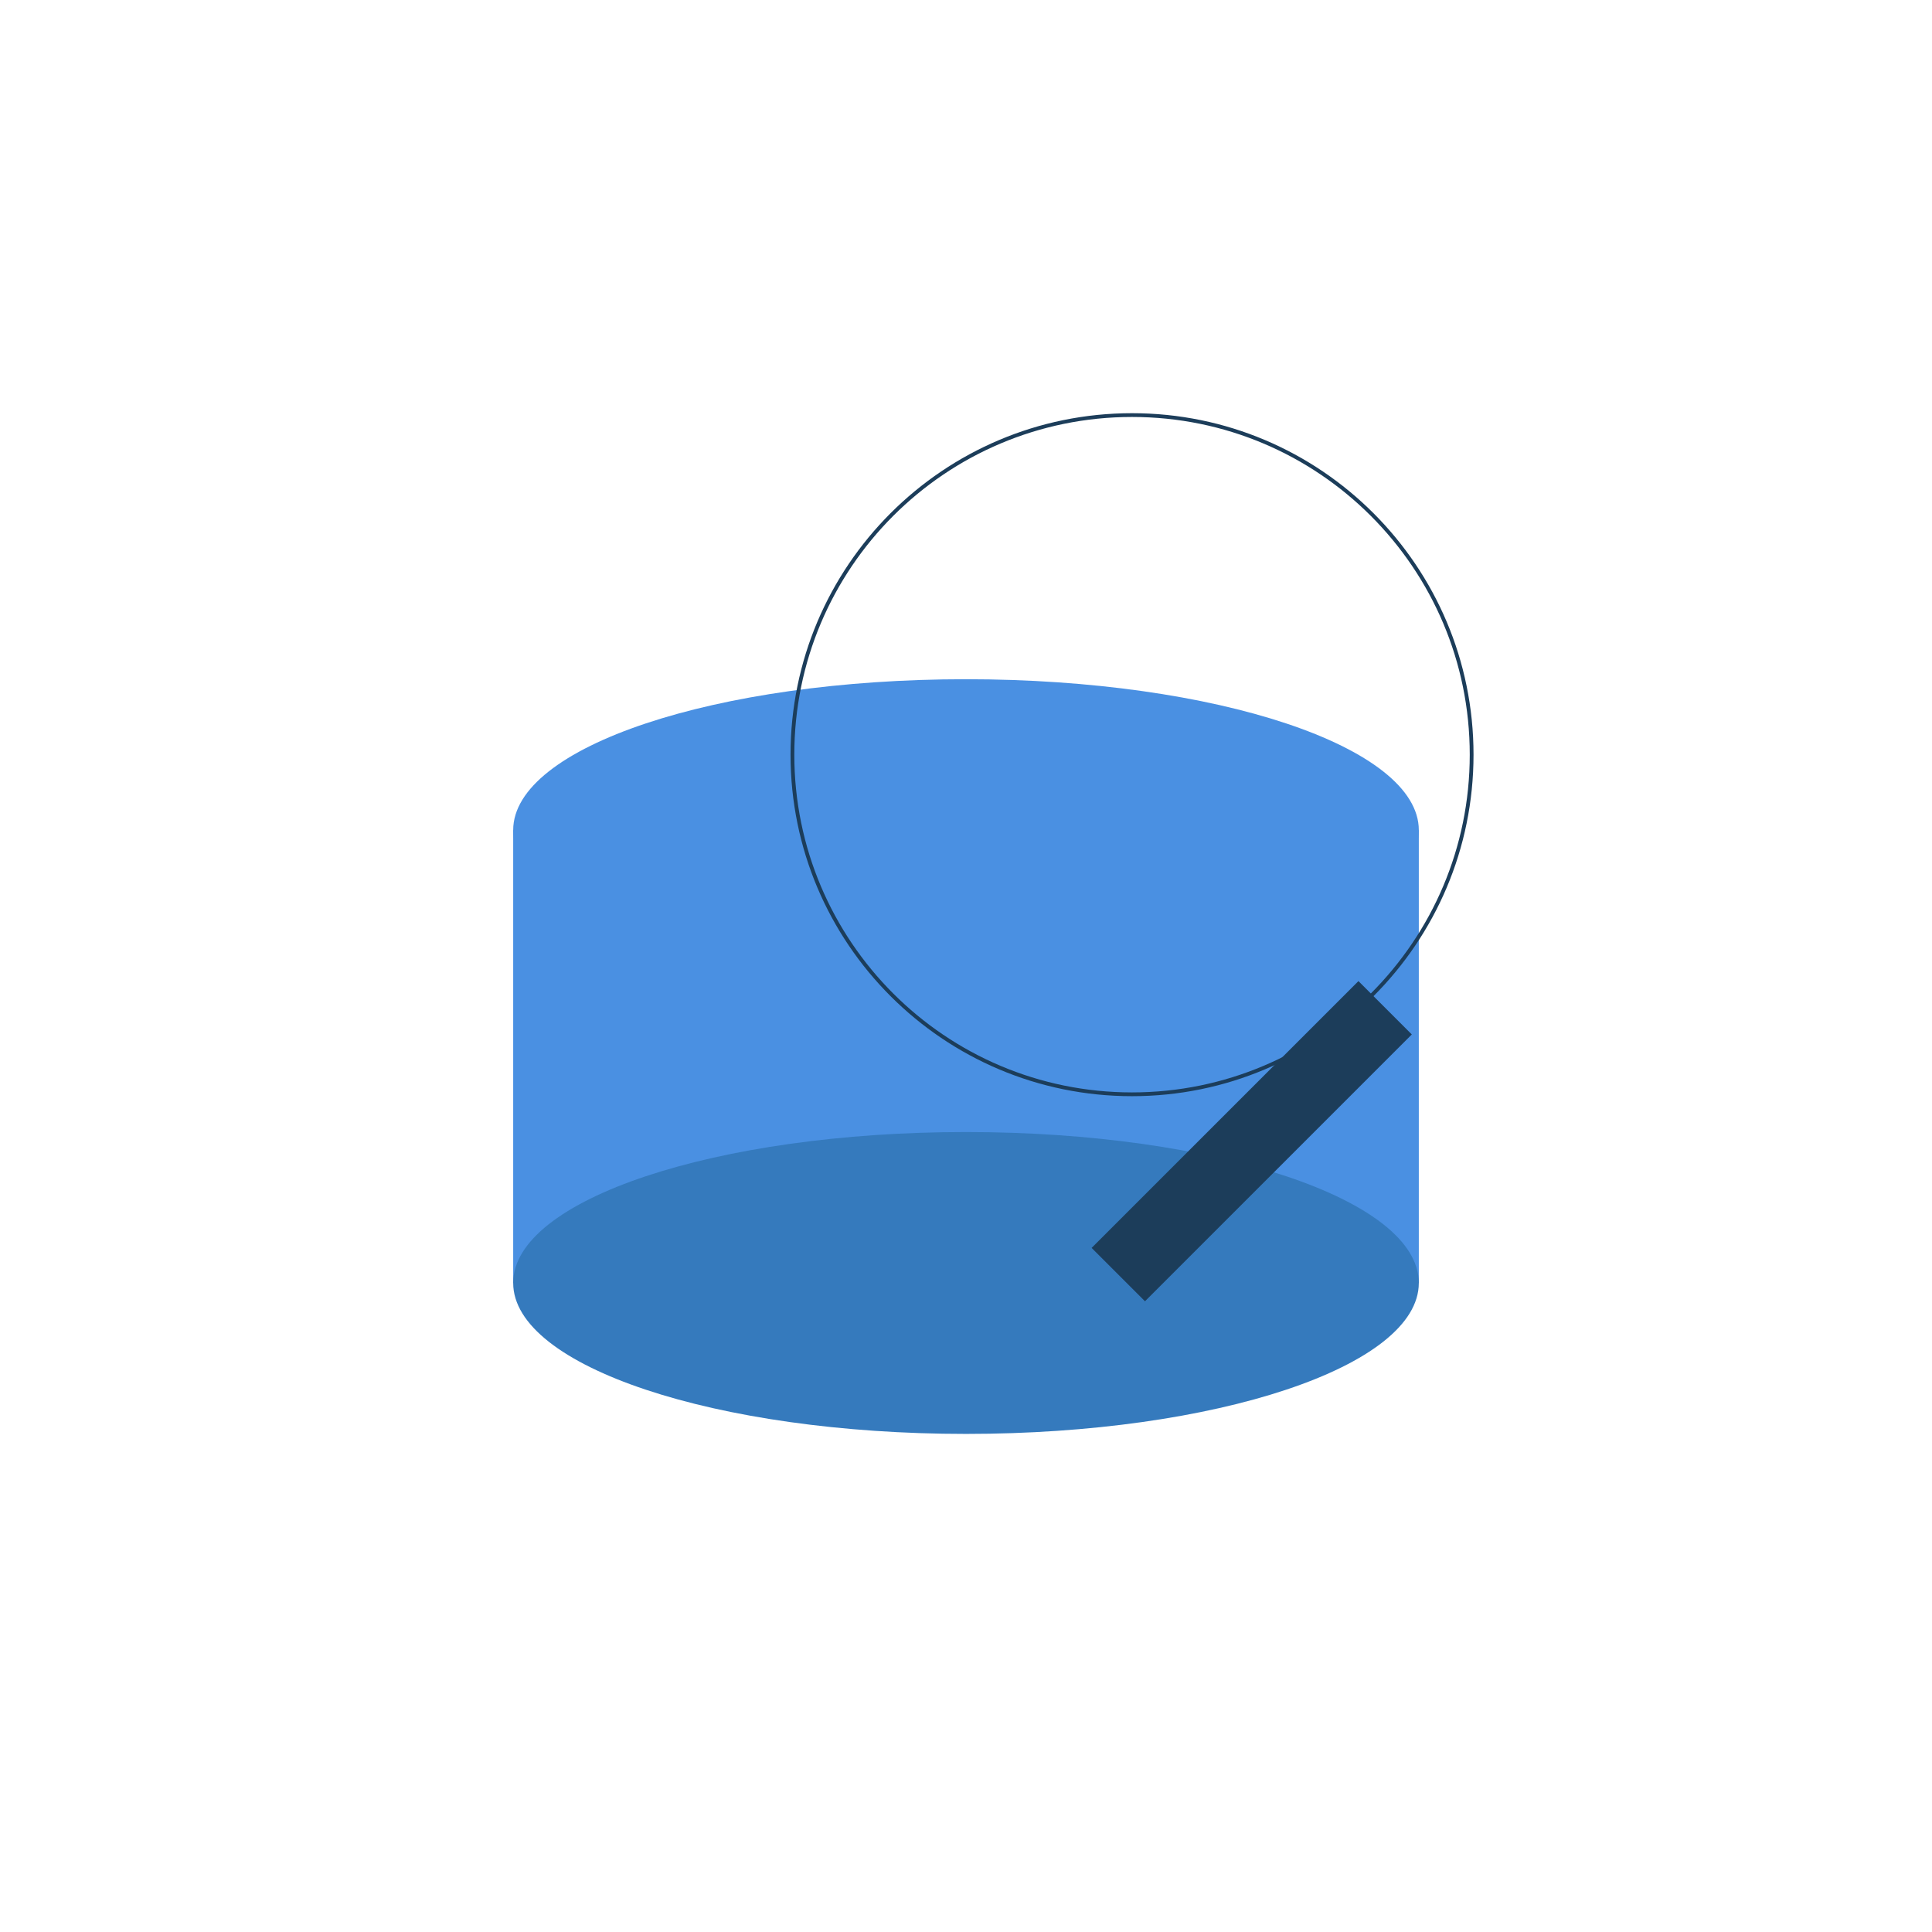
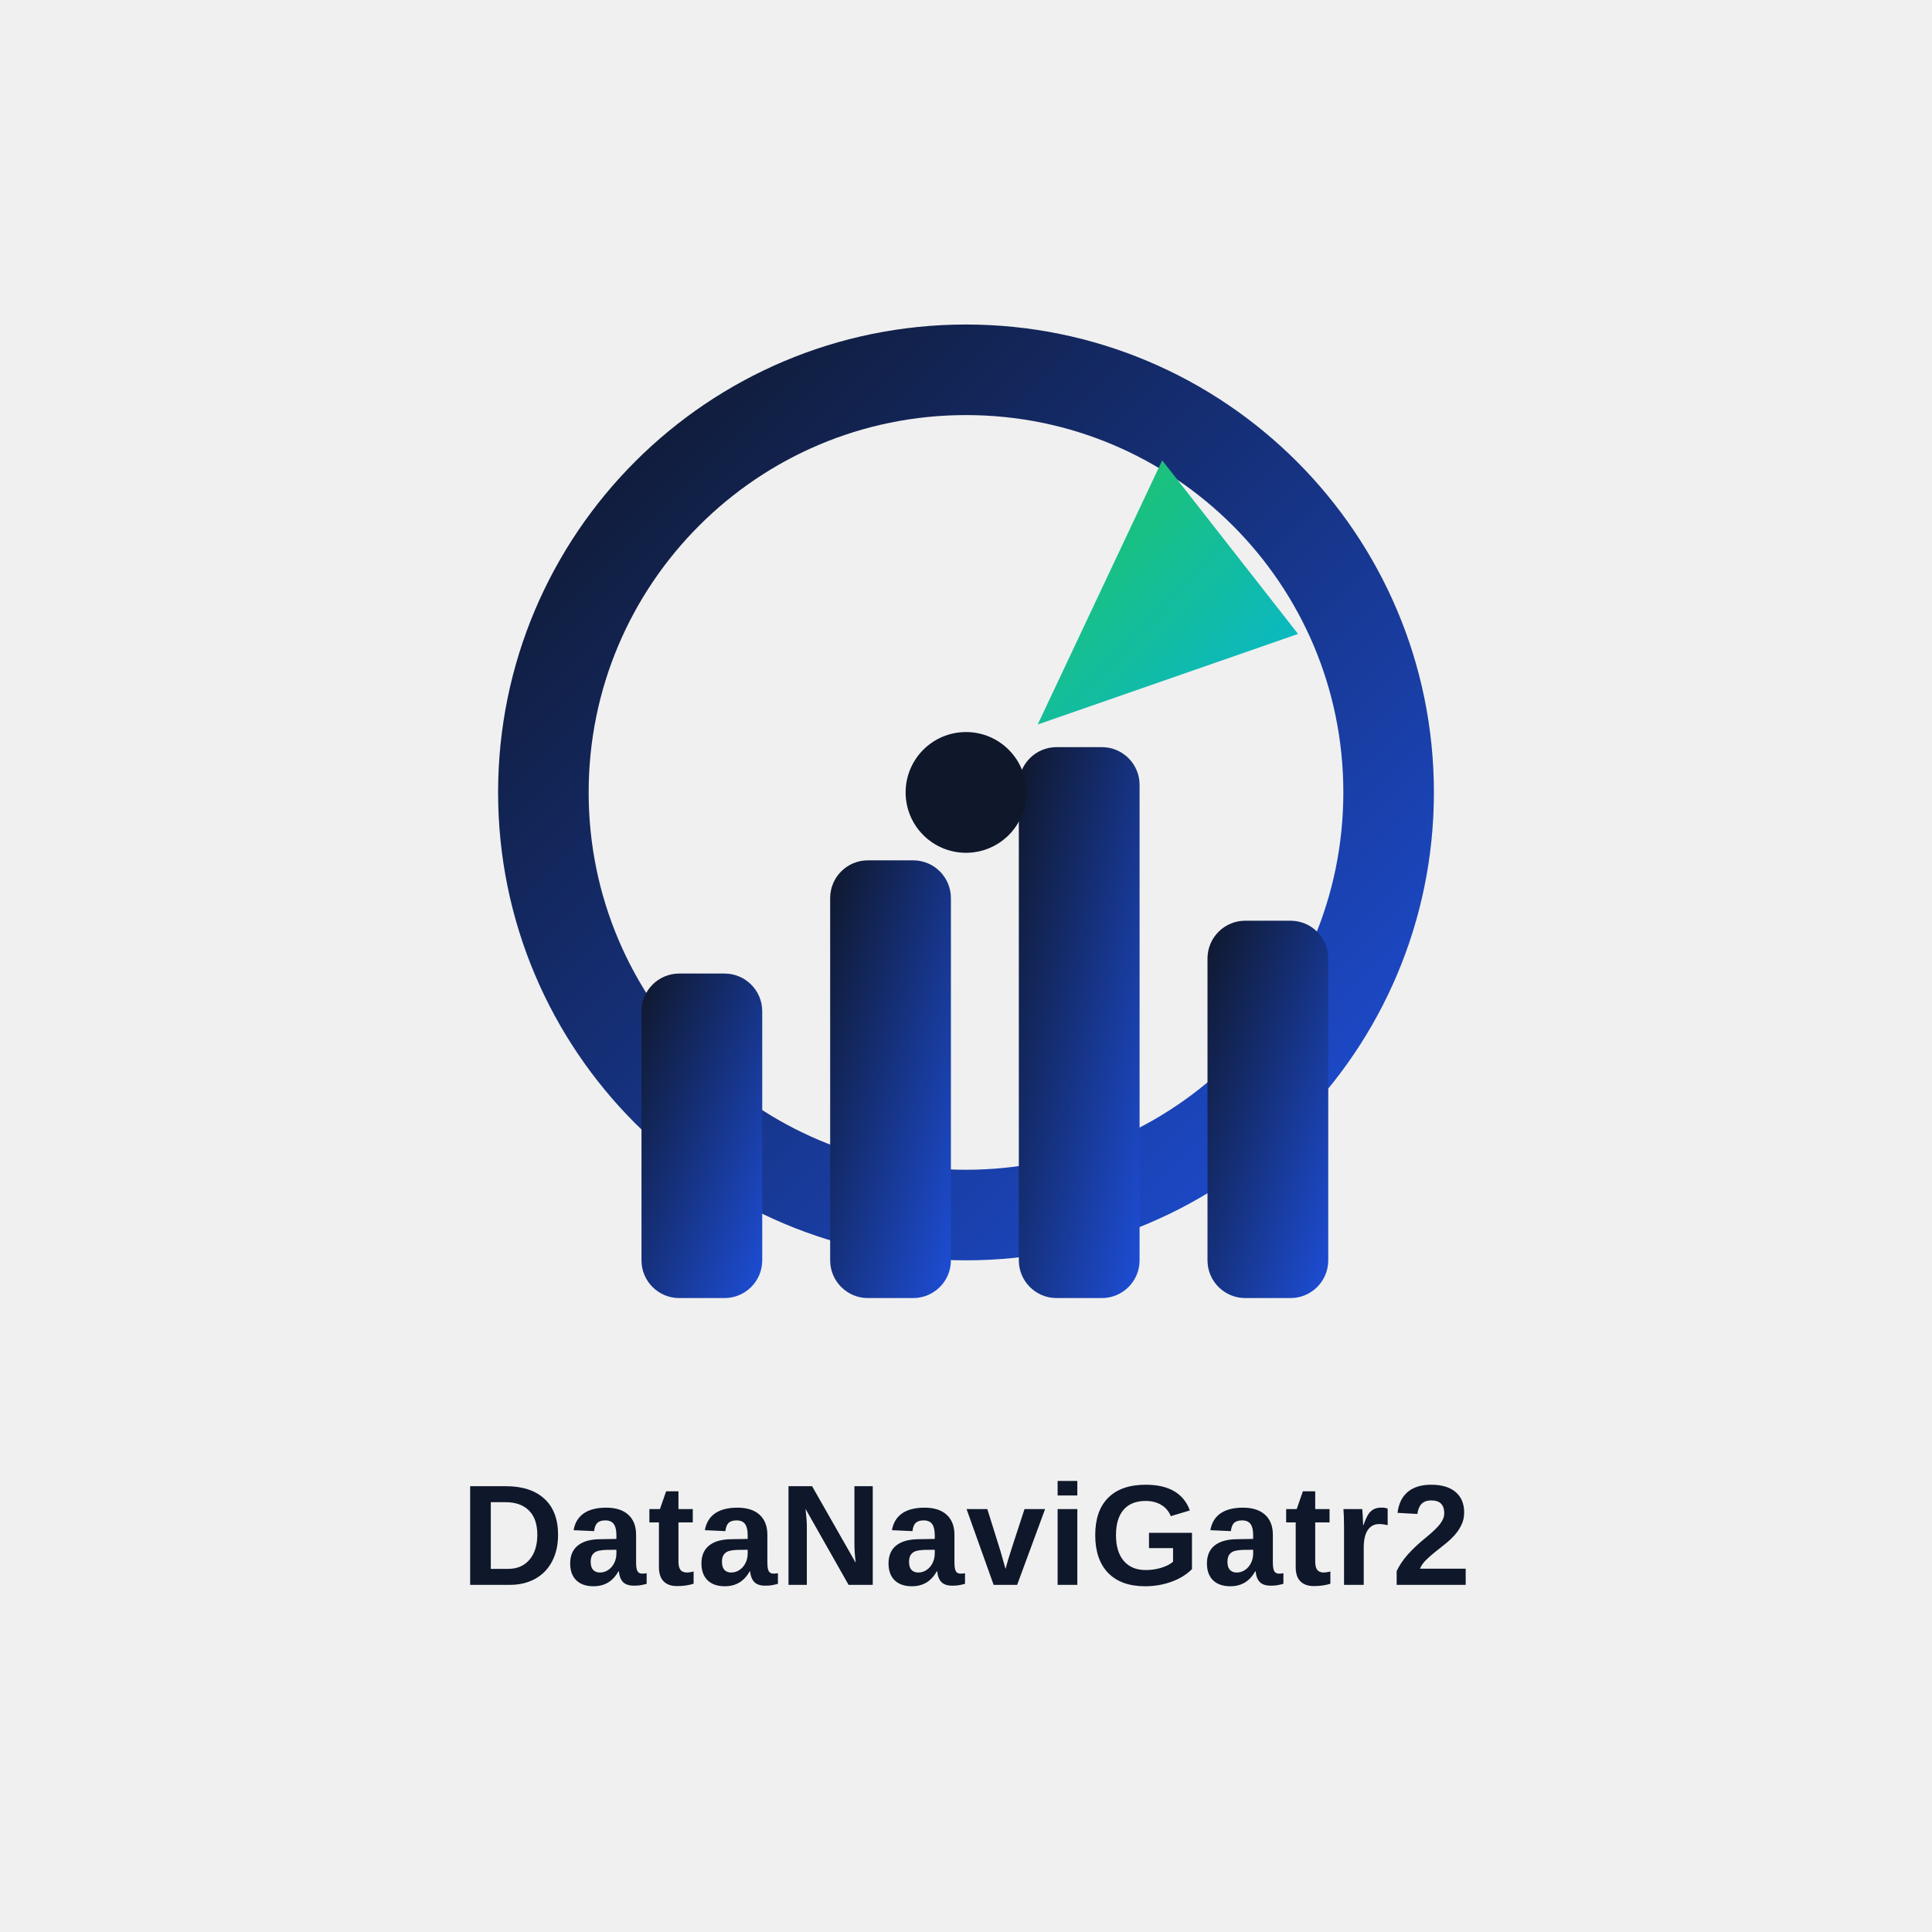
- <svg xmlns="http://www.w3.org/2000/svg" width="512" height="512">
-   <rect x="0" y="0" width="512" height="512" fill="#ffffff" />
-   <ellipse cx="256" cy="220" rx="120" ry="40" fill="#4A90E2" />
-   <rect x="136" y="220" width="240" height="120" fill="#4A90E2" />
-   <ellipse cx="256" cy="340" rx="120" ry="40" fill="#357ABD" />
-   <circle cx="300" cy="200" r="90" stroke="#1C3D5A" fill="none" stroke_width="12" />
-   <rect x="360" y="260" width="20" height="100" fill="#1C3D5A" transform="rotate(45 360 260)" />
+ <svg xmlns="http://www.w3.org/2000/svg" width="512" height="512" viewBox="0 0 512 512" role="img" aria-labelledby="title desc">
+   <defs>
+     <linearGradient id="grad" x1="0" y1="0" x2="1" y2="1">
+       <stop offset="0%" stop-color="#0F172A" />
+       <stop offset="100%" stop-color="#1D4ED8" />
+     </linearGradient>
+     <linearGradient id="accent" x1="0" y1="0" x2="1" y2="1">
+       <stop offset="0%" stop-color="#22C55E" />
+       <stop offset="100%" stop-color="#06B6D4" />
+     </linearGradient>
+   </defs>
+   <circle cx="256" cy="210" r="112" fill="none" stroke="url(#grad)" stroke-width="24" />
+   <rect x="170" y="258" width="32" height="86" rx="10" fill="url(#grad)" />
+   <rect x="220" y="228" width="32" height="116" rx="10" fill="url(#grad)" />
+   <rect x="270" y="198" width="32" height="146" rx="10" fill="url(#grad)" />
+   <rect x="320" y="244" width="32" height="100" rx="10" fill="url(#grad)" />
+   <path d="M308 122 L344 168 L275 192 Z" fill="url(#accent)" />
+   <circle cx="256" cy="210" r="16" fill="#0F172A" />
+   <text x="256" y="420" text-anchor="middle" font-family="Arial, Helvetica, sans-serif" font-size="38" font-weight="700" fill="#0F172A" letter-spacing="0.5">DataNaviGatr2</text>
</svg>
